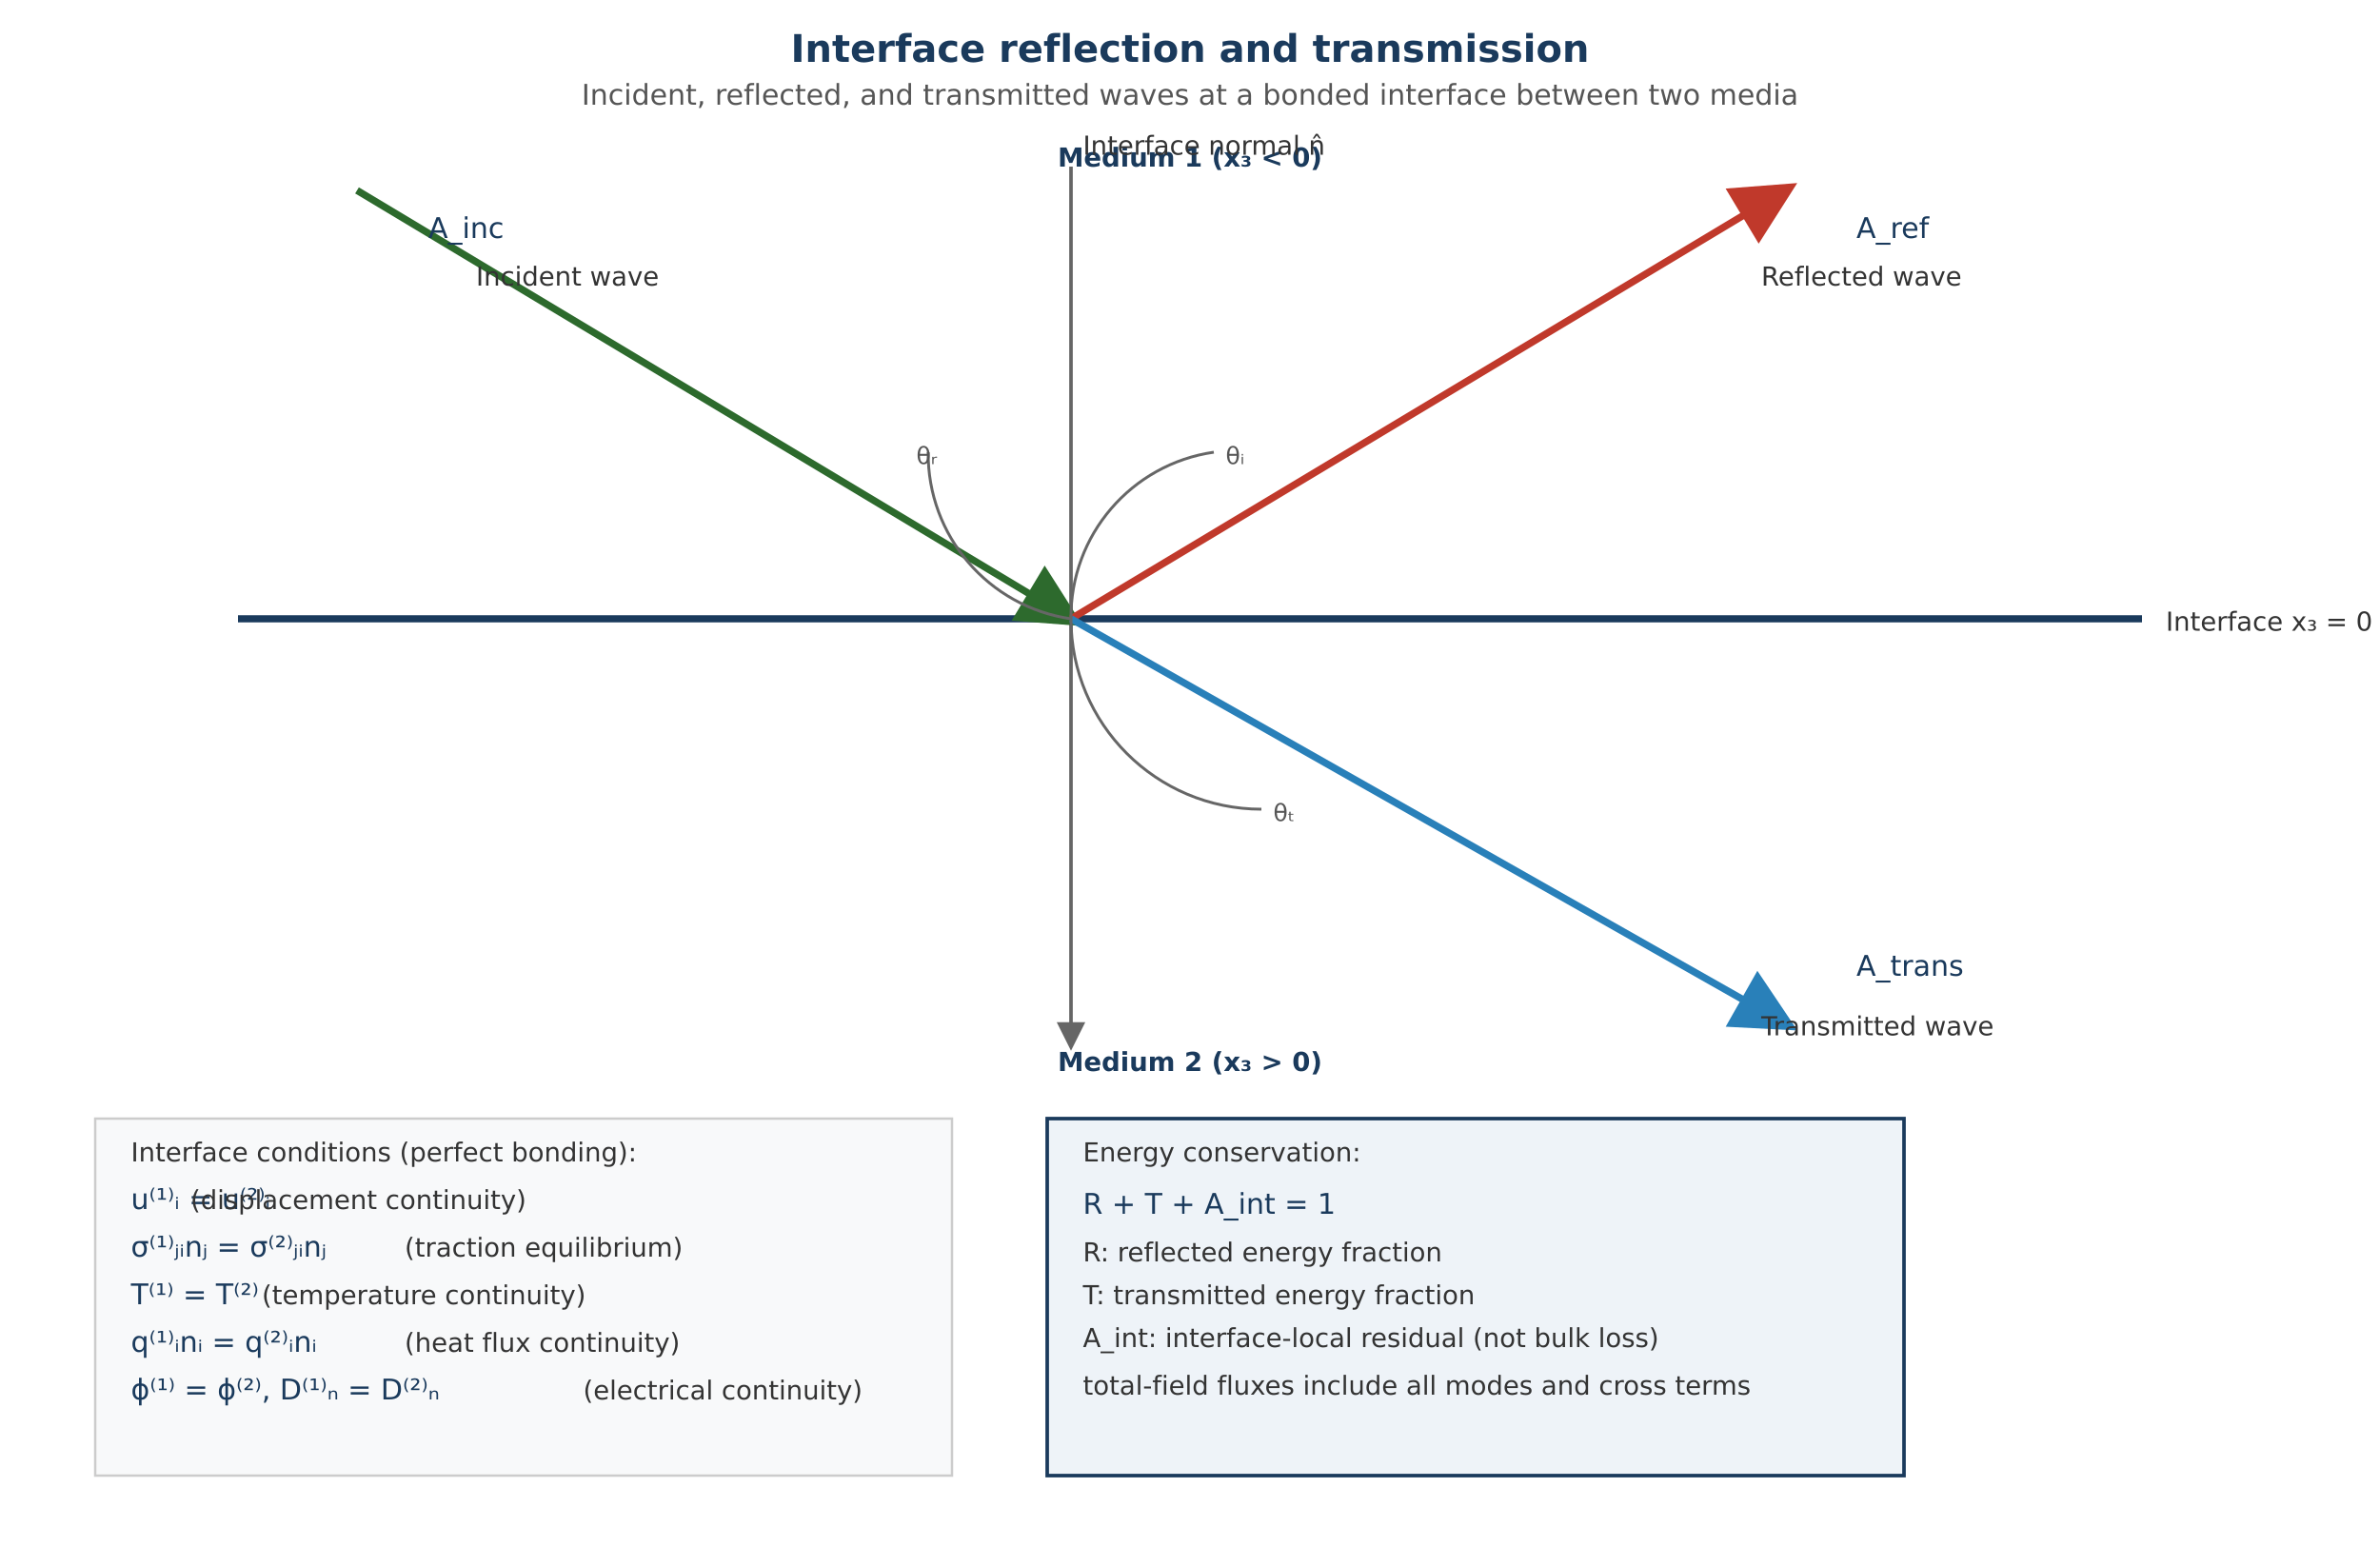
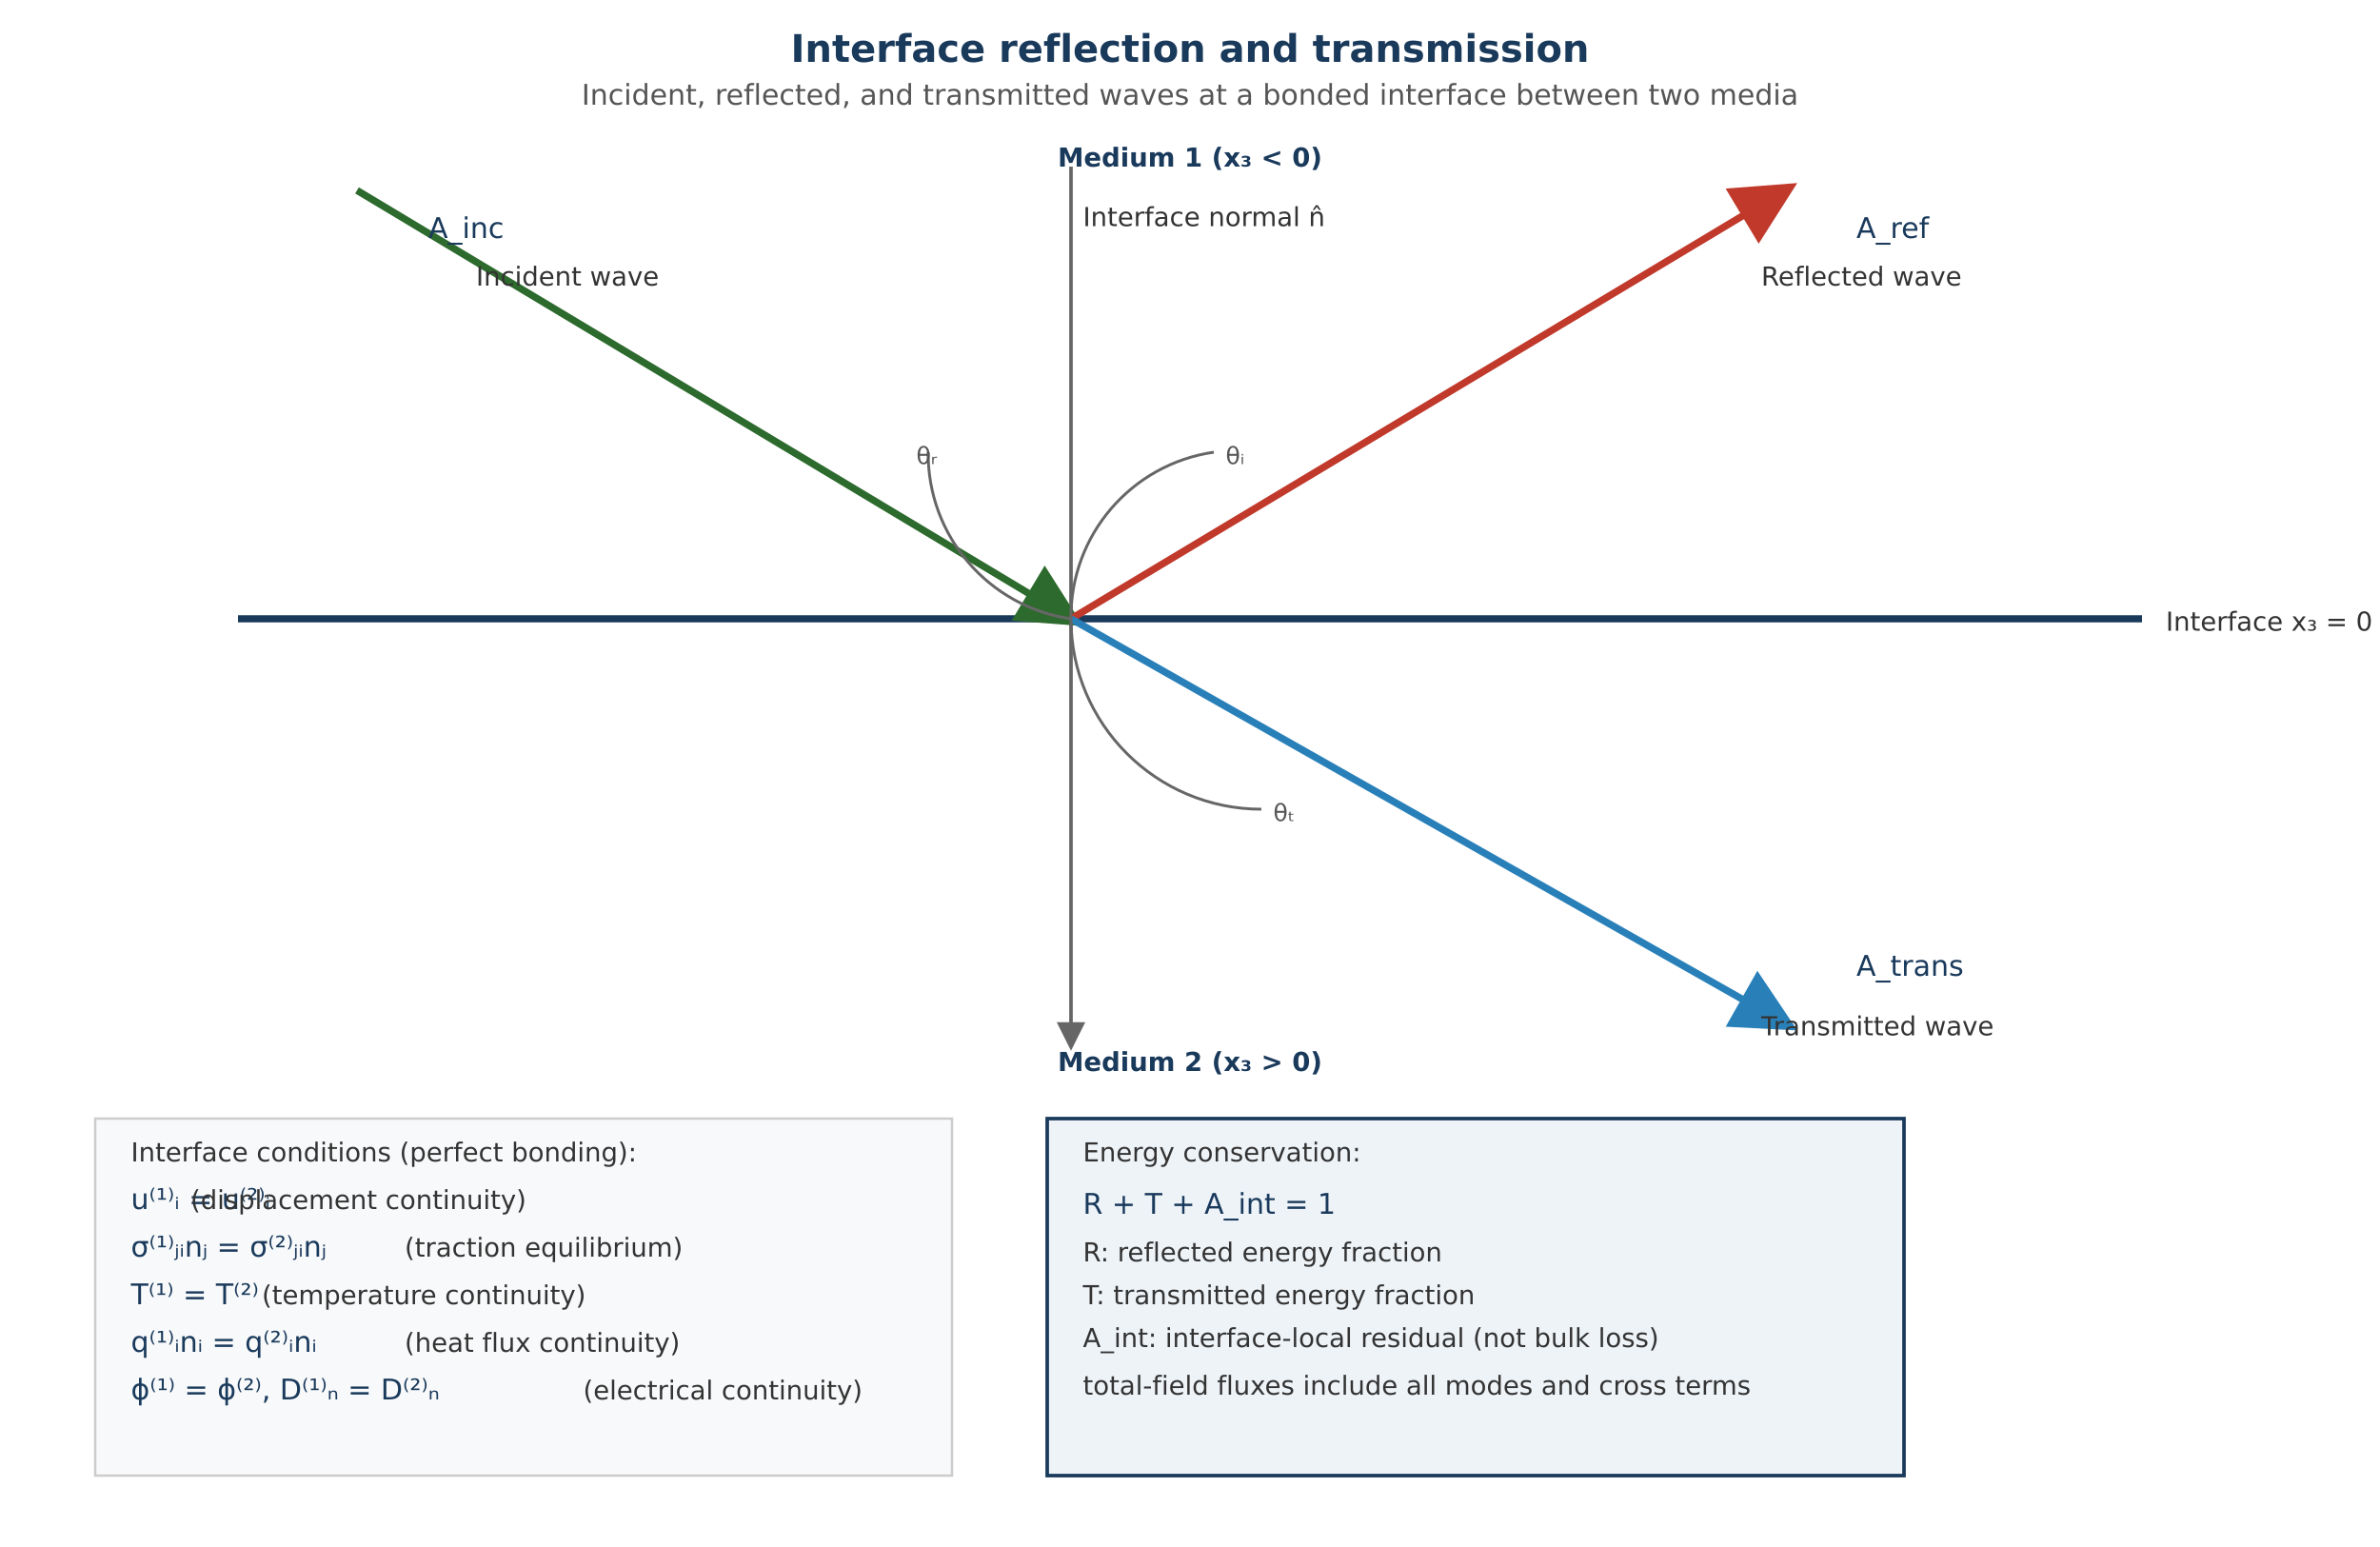
<svg xmlns="http://www.w3.org/2000/svg" width="1000" height="650" viewBox="0 0 1000 650">
  <defs>
    <style>
      .title { font: 700 16px 'DejaVu Sans', sans-serif; fill: #1a3a5c; }
      .subtitle { font: 12px 'DejaVu Sans', sans-serif; fill: #555; }
      .label { font: 11px 'DejaVu Sans', sans-serif; fill: #333; }
      .math { font: 12px 'DejaVu Sans', monospace; fill: #1a3a5c; }
      .interface { stroke: #1a3a5c; stroke-width: 3; fill: none; }
      .ray-inc { stroke: #2d6a2d; stroke-width: 3; fill: none; marker-end: url(#arrow-inc); }
      .ray-ref { stroke: #c0392b; stroke-width: 3; fill: none; marker-end: url(#arrow-ref); }
      .ray-trans { stroke: #2980b9; stroke-width: 3; fill: none; marker-end: url(#arrow-trans); }
      .normal { stroke: #666; stroke-width: 1.5; fill: #666; marker-end: url(#arrow-normal); }
      .arc { stroke: #666; stroke-width: 1.2; fill: none; }
      .angle-label { font: 10px 'DejaVu Sans', sans-serif; fill: #555; }
      .medium { font: 700 11px 'DejaVu Sans', sans-serif; fill: #1a3a5c; }
    </style>
    <marker id="arrow-inc" markerWidth="9" markerHeight="9" refX="7" refY="4.5" orient="auto">
      <polygon points="0,0 9,4.5 0,9" fill="#2d6a2d" />
    </marker>
    <marker id="arrow-ref" markerWidth="9" markerHeight="9" refX="7" refY="4.5" orient="auto">
      <polygon points="0,0 9,4.5 0,9" fill="#c0392b" />
    </marker>
    <marker id="arrow-trans" markerWidth="9" markerHeight="9" refX="7" refY="4.5" orient="auto">
      <polygon points="0,0 9,4.5 0,9" fill="#2980b9" />
    </marker>
    <marker id="arrow-normal" markerWidth="8" markerHeight="8" refX="7" refY="4" orient="auto">
      <polygon points="0,0 8,4 0,8" fill="#666" />
    </marker>
  </defs>
  <rect width="1000" height="650" fill="white" />
  <text x="500" y="26" class="title" text-anchor="middle">Interface reflection and transmission</text>
  <text x="500" y="44" class="subtitle" text-anchor="middle">Incident, reflected, and transmitted waves at a bonded interface between two media</text>
  <line x1="100" y1="260" x2="900" y2="260" class="interface" />
  <text x="910" y="265" class="label">Interface x₃ = 0</text>
  <text x="500" y="70" class="medium" text-anchor="middle">Medium 1 (x₃ &lt; 0)</text>
  <text x="500" y="450" class="medium" text-anchor="middle">Medium 2 (x₃ &gt; 0)</text>
  <line x1="450" y1="70" x2="450" y2="440" class="normal" />
-   <text x="455" y="65" class="label" font-size="10">Interface normal n̂</text>
+   <text x="455" y="95" class="label" font-size="10">Interface normal n̂</text>
  <path d="M 150 80 L 450 260" class="ray-inc" />
  <text x="180" y="100" class="math" font-size="12">A_inc</text>
  <text x="200" y="120" class="label" font-size="10">Incident wave</text>
  <path d="M 450 260 L 750 80" class="ray-ref" />
  <text x="780" y="100" class="math" font-size="12">A_ref</text>
  <text x="740" y="120" class="label" font-size="10">Reflected wave</text>
  <path d="M 450 260 L 750 430" class="ray-trans" />
  <text x="780" y="410" class="math" font-size="12">A_trans</text>
  <text x="740" y="435" class="label" font-size="10">Transmitted wave</text>
  <path d="M 450 260 A 70 70 0 0 1 510 190" class="arc" />
  <text x="515" y="195" class="angle-label" font-size="11">θᵢ</text>
  <path d="M 450 260 A 70 70 0 0 1 390 190" class="arc" />
  <text x="385" y="195" class="angle-label" font-size="11">θᵣ</text>
  <path d="M 450 260 A 80 80 0 0 0 530 340" class="arc" />
  <text x="535" y="345" class="angle-label" font-size="11">θₜ</text>
  <rect x="40" y="470" width="360" height="150" fill="#f8f9fa" stroke="#cccccc" stroke-width="1" />
  <text x="55" y="488" class="label" font-weight="bold">Interface conditions (perfect bonding):</text>
  <text x="55" y="508" class="math" font-size="10">u⁽¹⁾ᵢ = u⁽²⁾ᵢ</text>
  <text x="80" y="508" class="label" font-size="10">(displacement continuity)</text>
  <text x="55" y="528" class="math" font-size="10">σ⁽¹⁾ⱼᵢnⱼ = σ⁽²⁾ⱼᵢnⱼ</text>
  <text x="170" y="528" class="label" font-size="10">(traction equilibrium)</text>
  <text x="55" y="548" class="math" font-size="10">T⁽¹⁾ = T⁽²⁾</text>
  <text x="110" y="548" class="label" font-size="10">(temperature continuity)</text>
  <text x="55" y="568" class="math" font-size="10">q⁽¹⁾ᵢnᵢ = q⁽²⁾ᵢnᵢ</text>
  <text x="170" y="568" class="label" font-size="10">(heat flux continuity)</text>
  <text x="55" y="588" class="math" font-size="10">ϕ⁽¹⁾ = ϕ⁽²⁾, D⁽¹⁾ₙ = D⁽²⁾ₙ</text>
  <text x="245" y="588" class="label" font-size="10">(electrical continuity)</text>
  <rect x="440" y="470" width="360" height="150" fill="#eef3f8" stroke="#1a3a5c" stroke-width="1.5" />
  <text x="455" y="488" class="label" font-weight="bold">Energy conservation:</text>
  <text x="455" y="510" class="math" font-size="13">R + T + A_int = 1</text>
  <text x="455" y="530" class="label" font-size="10">R: reflected energy fraction</text>
  <text x="455" y="548" class="label" font-size="10">T: transmitted energy fraction</text>
  <text x="455" y="566" class="label" font-size="10">A_int: interface-local residual (not bulk loss)</text>
  <text x="455" y="586" class="label" font-size="10">total-field fluxes include all modes and cross terms</text>
</svg>
